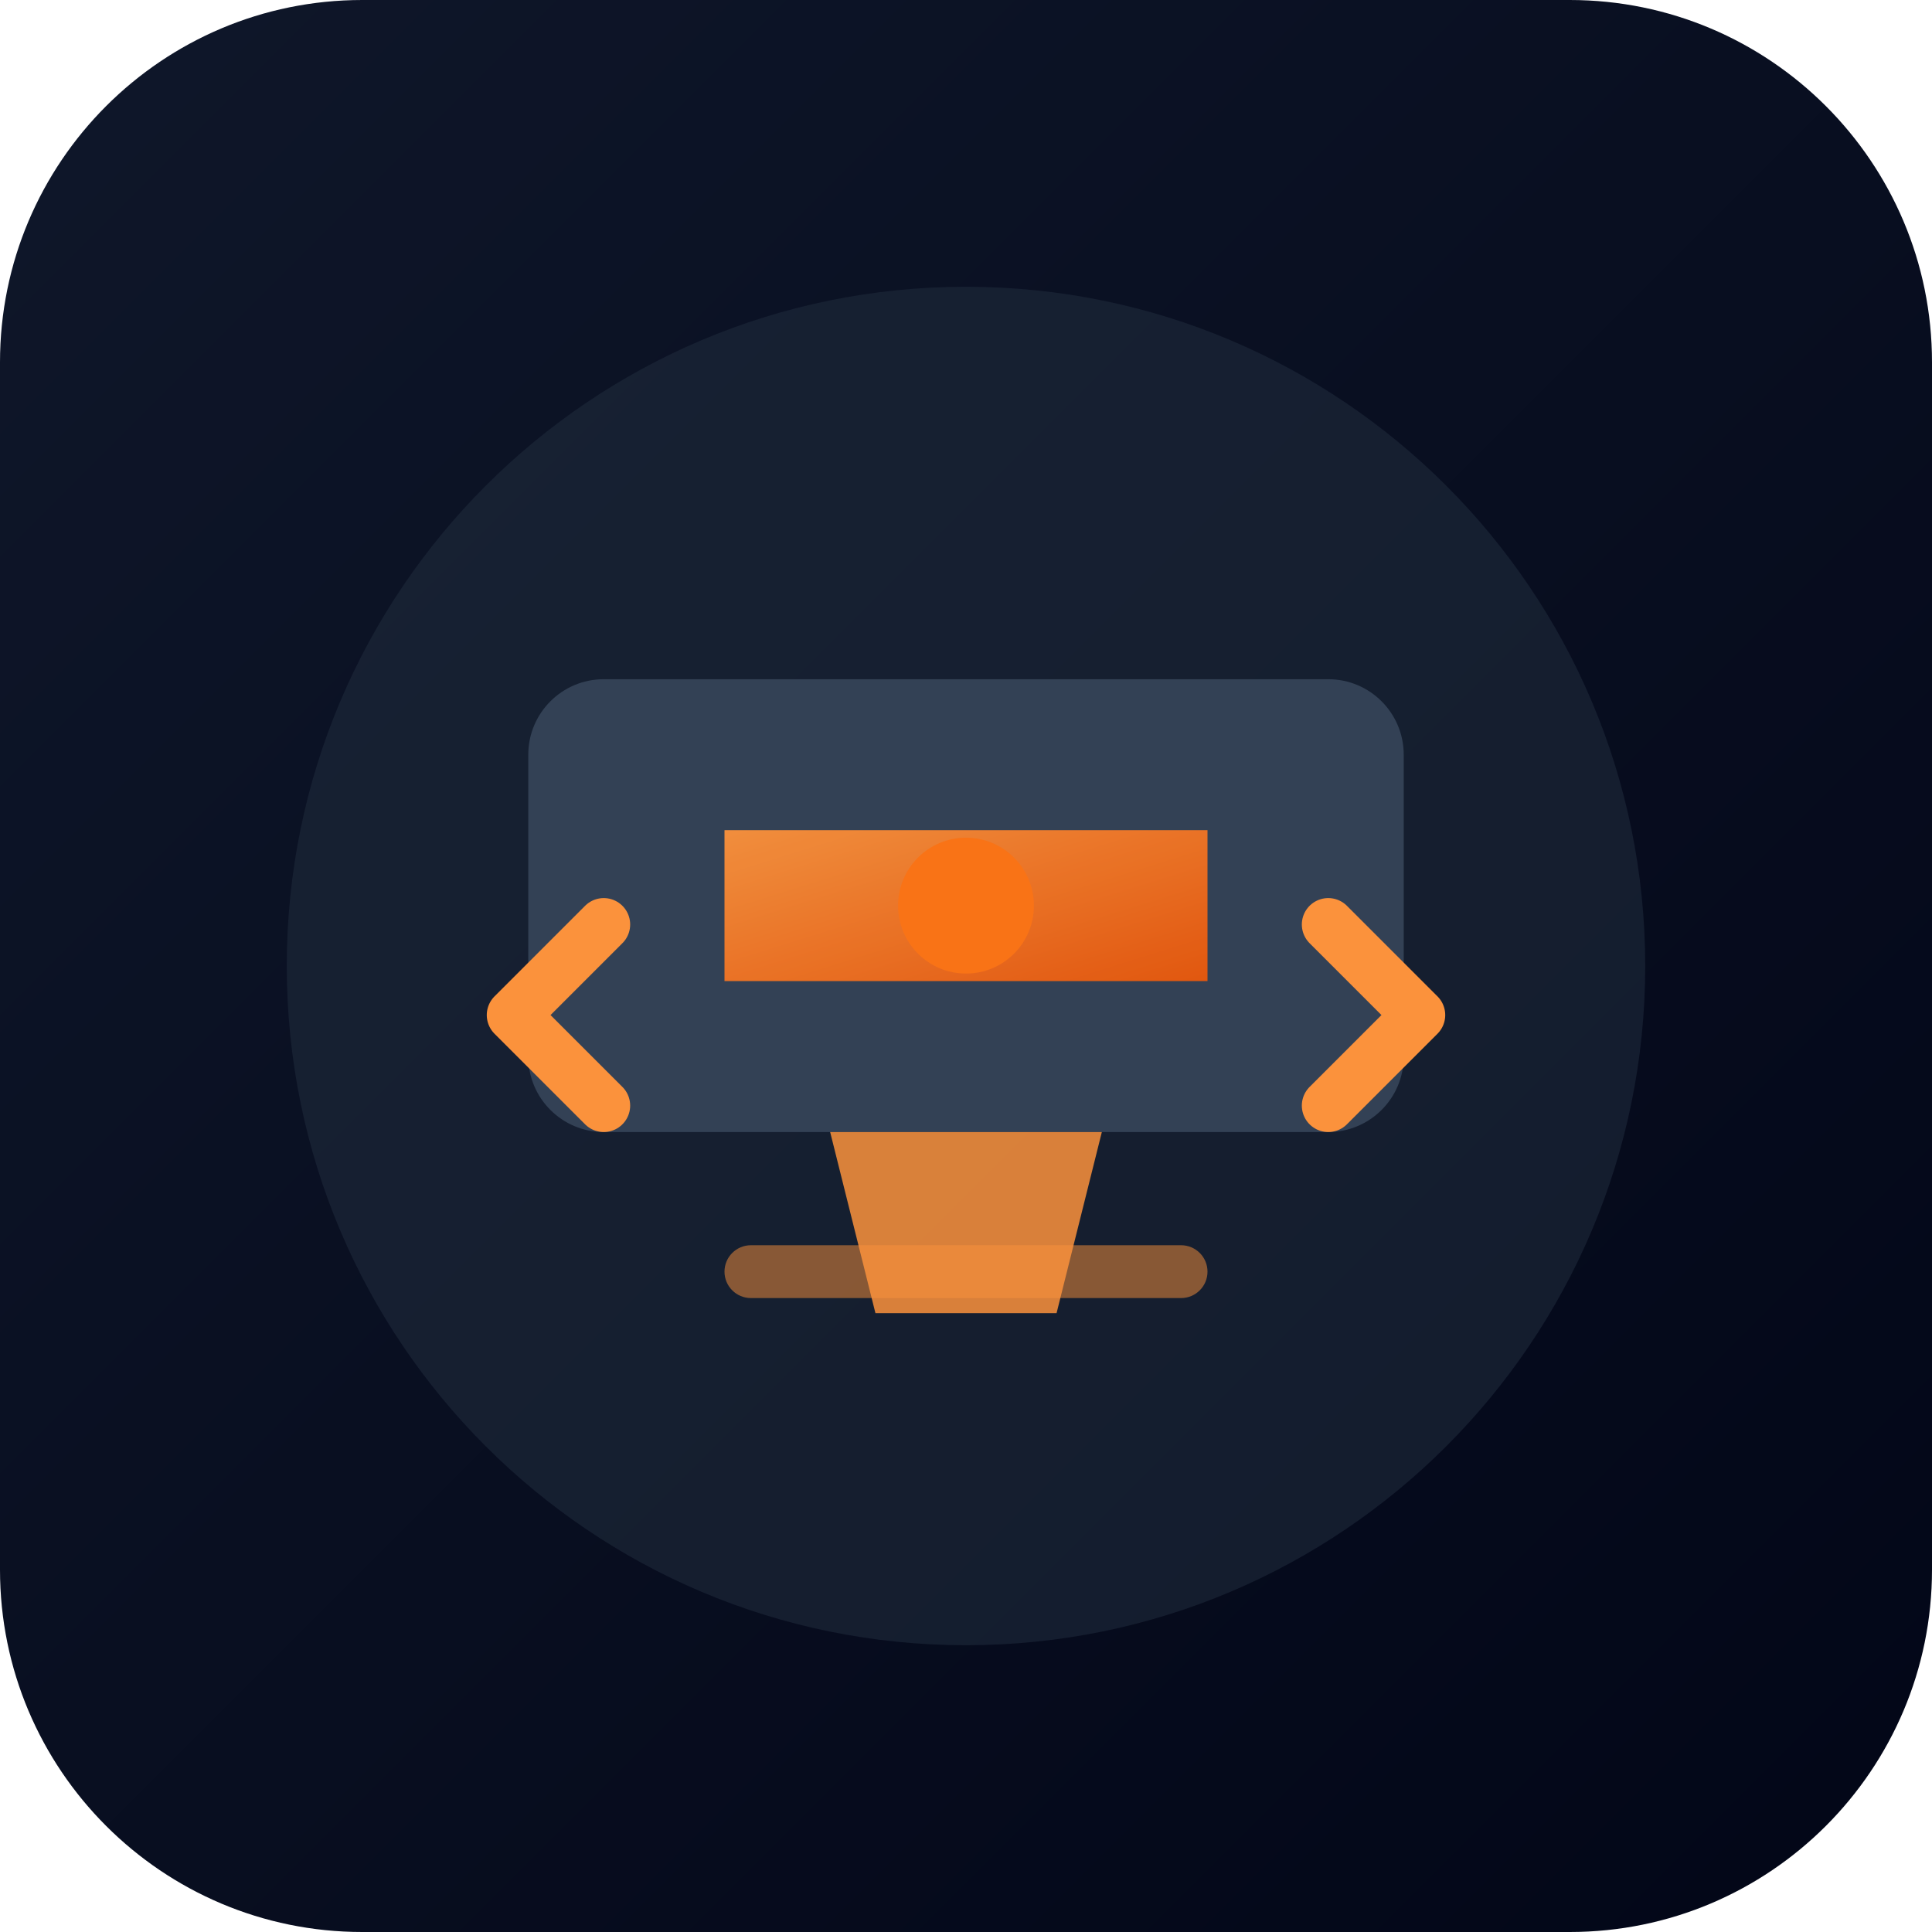
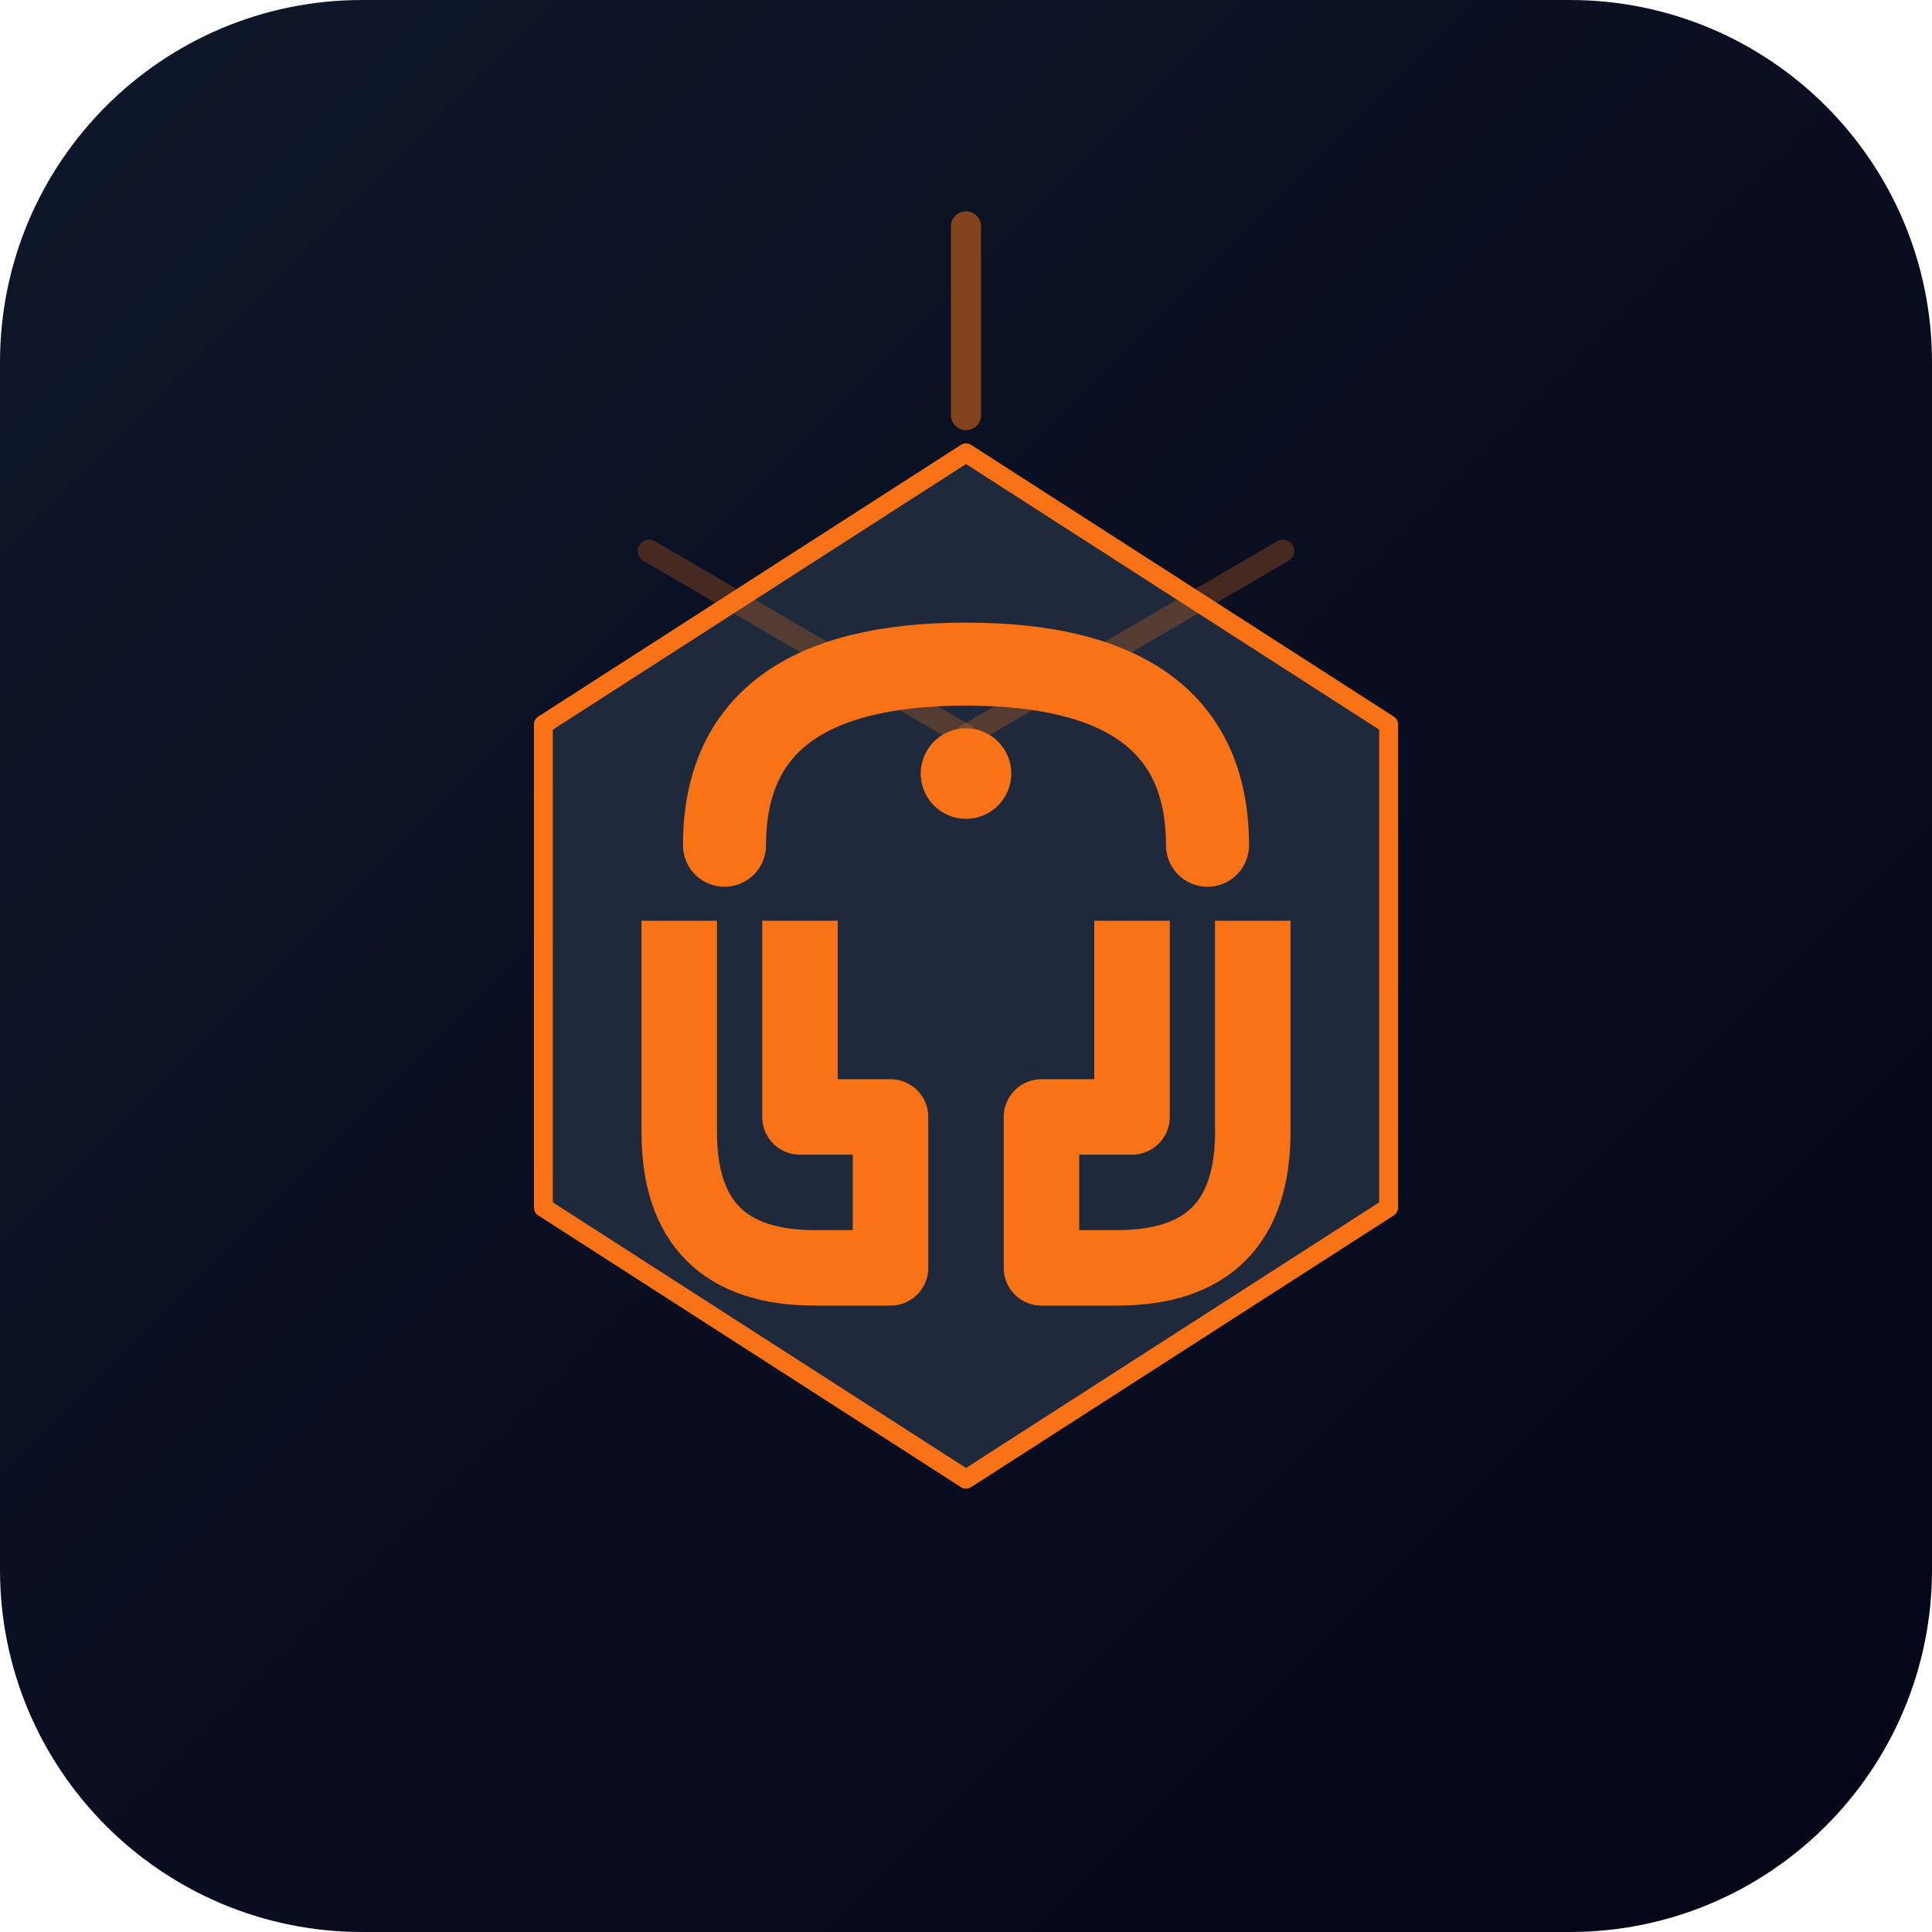
<svg xmlns="http://www.w3.org/2000/svg" viewBox="0 0 512 512">
  <defs>
    <linearGradient id="bg" x1="0" y1="0" x2="1" y2="1">
      <stop offset="0%" stop-color="#0f172a" />
      <stop offset="100%" stop-color="#020617" />
    </linearGradient>
-     <linearGradient id="glow" x1="0" y1="0" x2="1" y2="1">
-       <stop offset="0%" stop-color="#fb923c" />
-       <stop offset="100%" stop-color="#ea580c" />
-     </linearGradient>
  </defs>
  <rect width="512" height="512" rx="96" fill="url(#bg)" />
-   <circle cx="256" cy="256" r="180" fill="#1e293b" opacity="0.6" />
-   <path d="M160 180 h192 a20 20 0 0 1 20 20 v80 a20 20 0 0 1 -20 20 h-192 a20 20 0 0 1 -20 -20 v-80 a20 20 0 0 1 20 -20z" fill="#334155" />
-   <path d="M192 220 h128 v40 h-128 z" fill="url(#glow)" opacity="0.95" />
-   <path d="M160 245 l-24 24 l24 24" stroke="#fb923c" stroke-width="14" stroke-linecap="round" stroke-linejoin="round" fill="none" />
-   <path d="M352 245 l24 24 l-24 24" stroke="#fb923c" stroke-width="14" stroke-linecap="round" stroke-linejoin="round" fill="none" />
-   <circle cx="256" cy="240" r="18" fill="#f97316" />
-   <path d="M220 300 h72 l-12 48 h-48 z" fill="#fb923c" opacity="0.85" />
-   <rect x="192" y="330" width="128" height="14" rx="7" fill="#fb923c" opacity="0.5" />
+   <polygon points="256,120 368,192 368,320 256,392 144,320 144,192" fill="#1e293b" stroke="#f97316" stroke-width="5" stroke-linejoin="round" />
+   <path d="M192,224 Q192,176 256,176 Q320,176 320,224" stroke="#f97316" stroke-width="22" stroke-linecap="round" fill="none" />
+   <path d="M180,244 L180,300 Q180,336 216,336 L236,336 L236,296 L212,296 L212,244" stroke="#f97316" stroke-width="20" stroke-linejoin="round" fill="none" />
+   <path d="M332,244 L332,300 Q332,336 296,336 L276,336 L276,296 L300,296 L300,244" stroke="#f97316" stroke-width="20" stroke-linejoin="round" fill="none" />
+   <circle cx="256" cy="205" r="12" fill="#f97316" />
+   <path d="M256,60 L256,110" stroke="#f97316" stroke-width="8" stroke-linecap="round" opacity="0.5" />
+   <path d="M340,146 L256,195" stroke="#f97316" stroke-width="6" stroke-linecap="round" opacity="0.25" />
+   <path d="M172,146 L256,195" stroke="#f97316" stroke-width="6" stroke-linecap="round" opacity="0.25" />
</svg>
